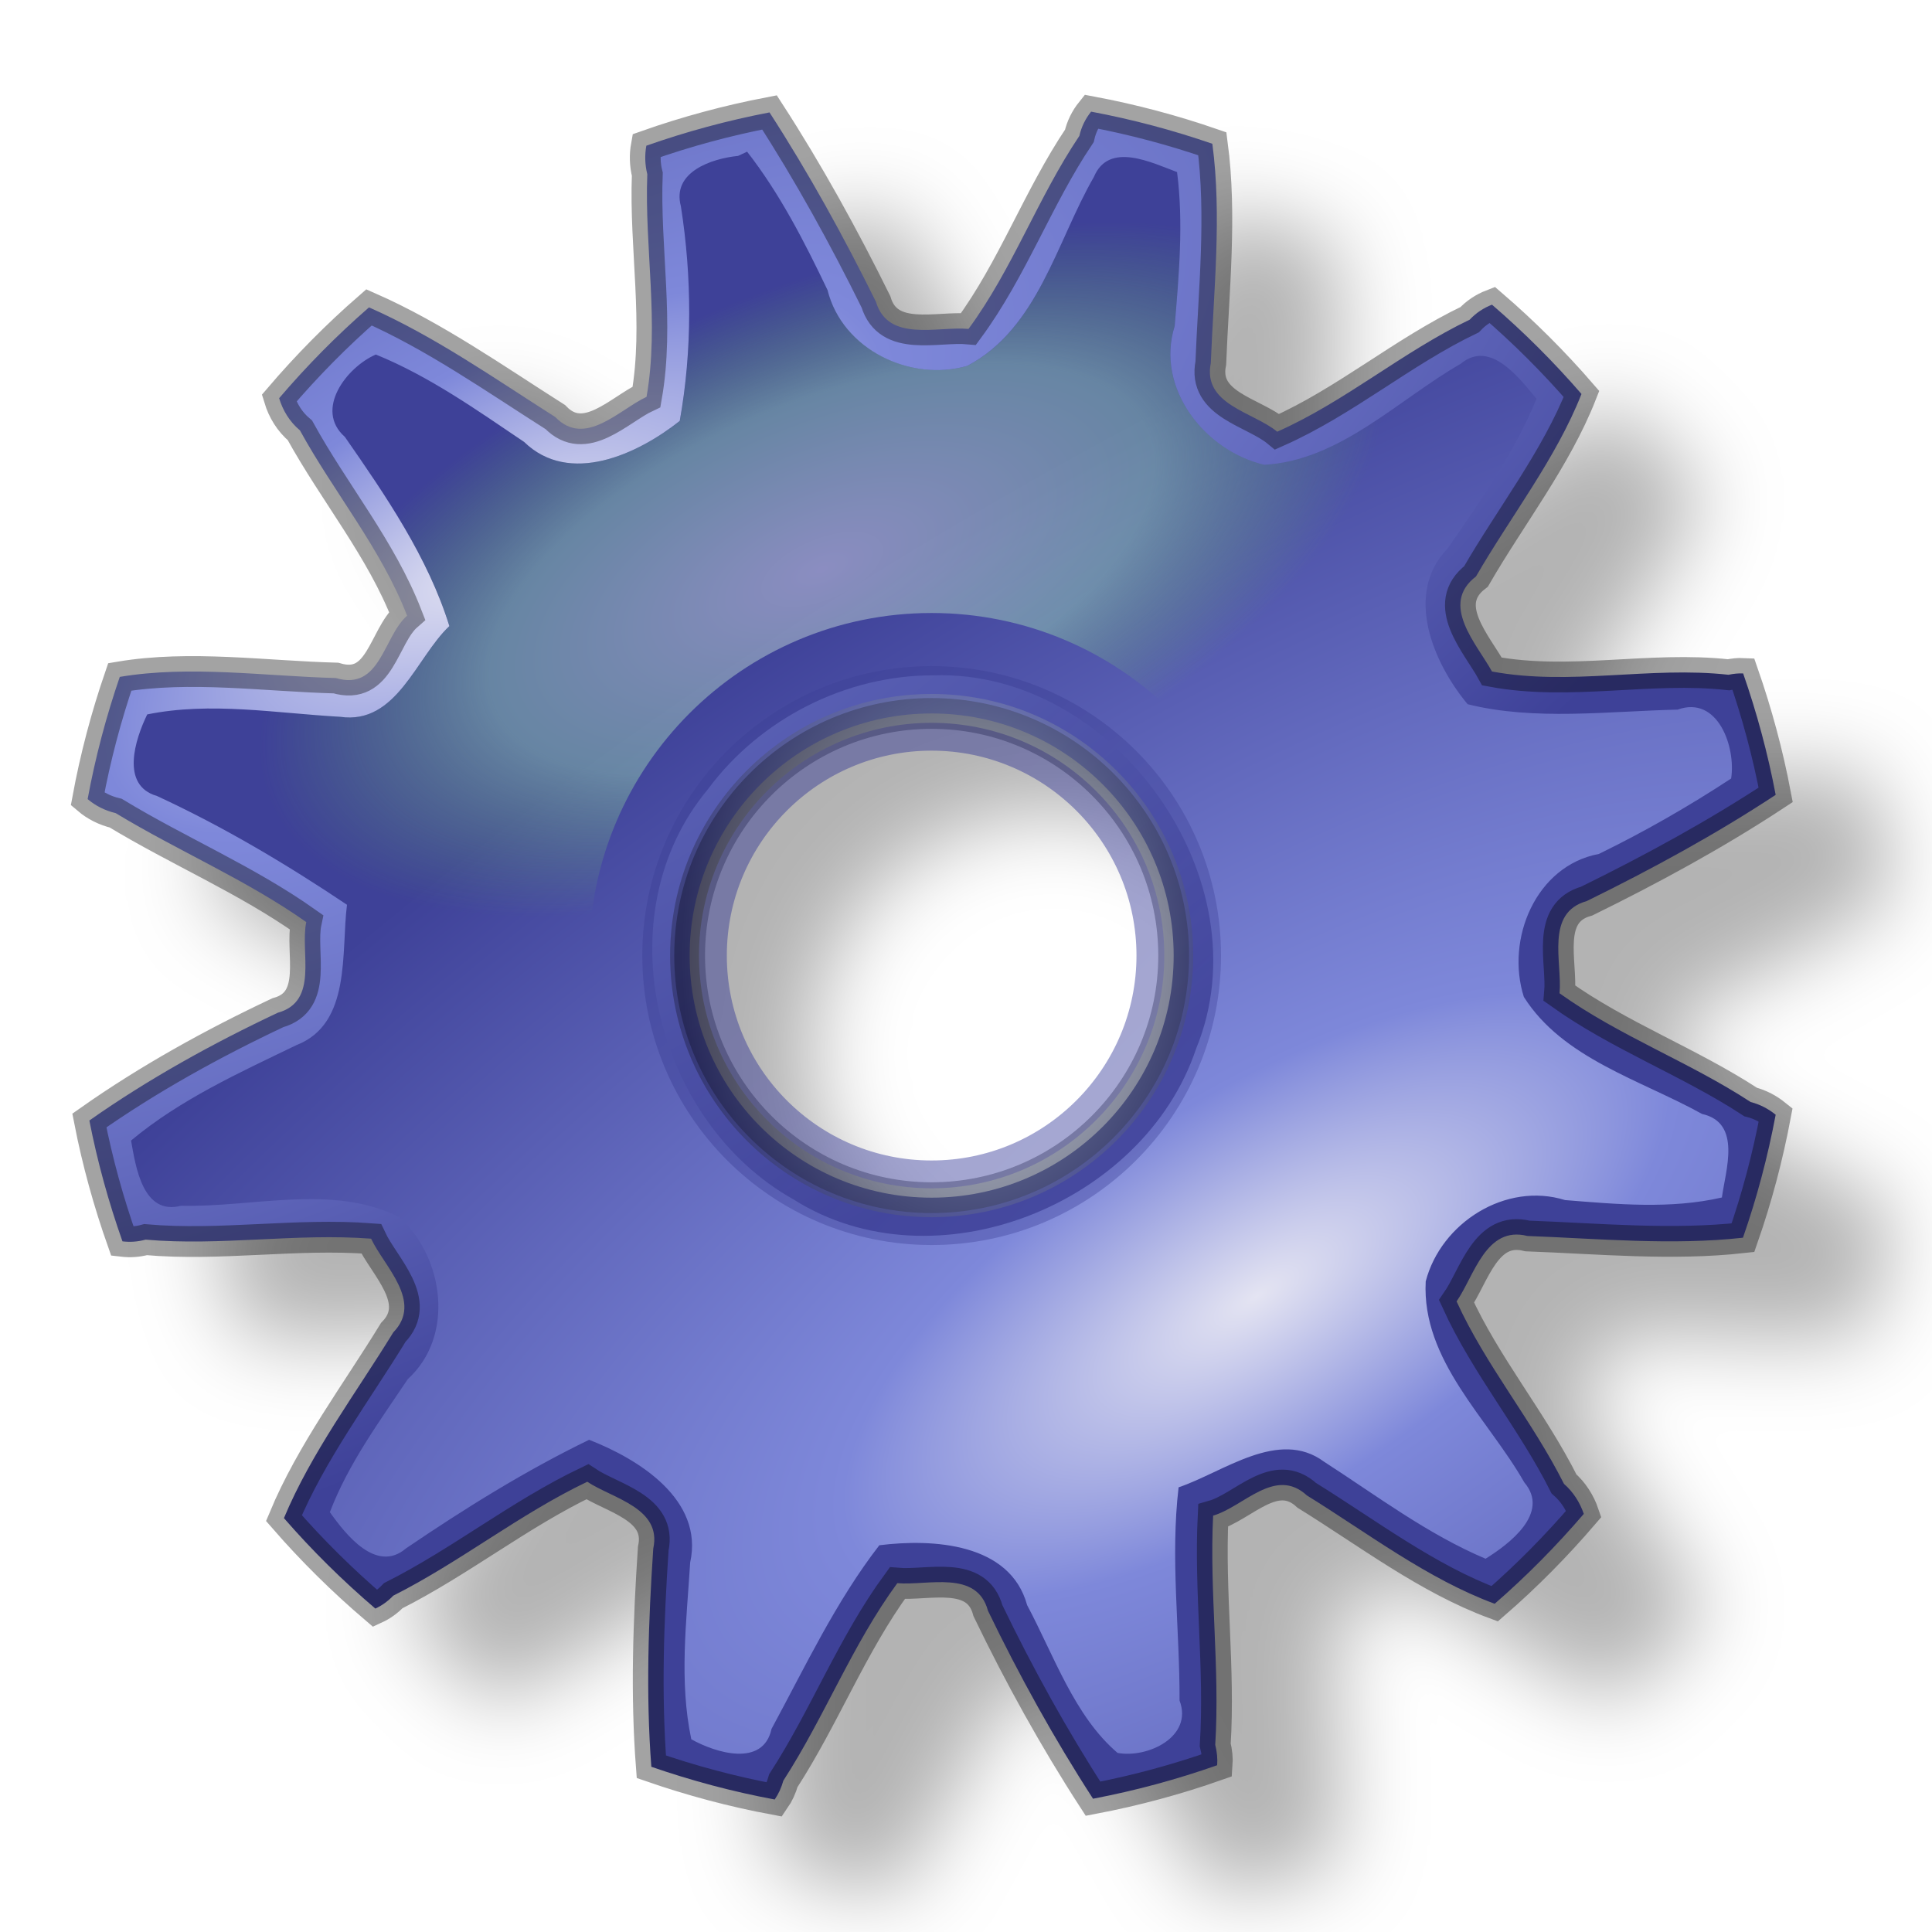
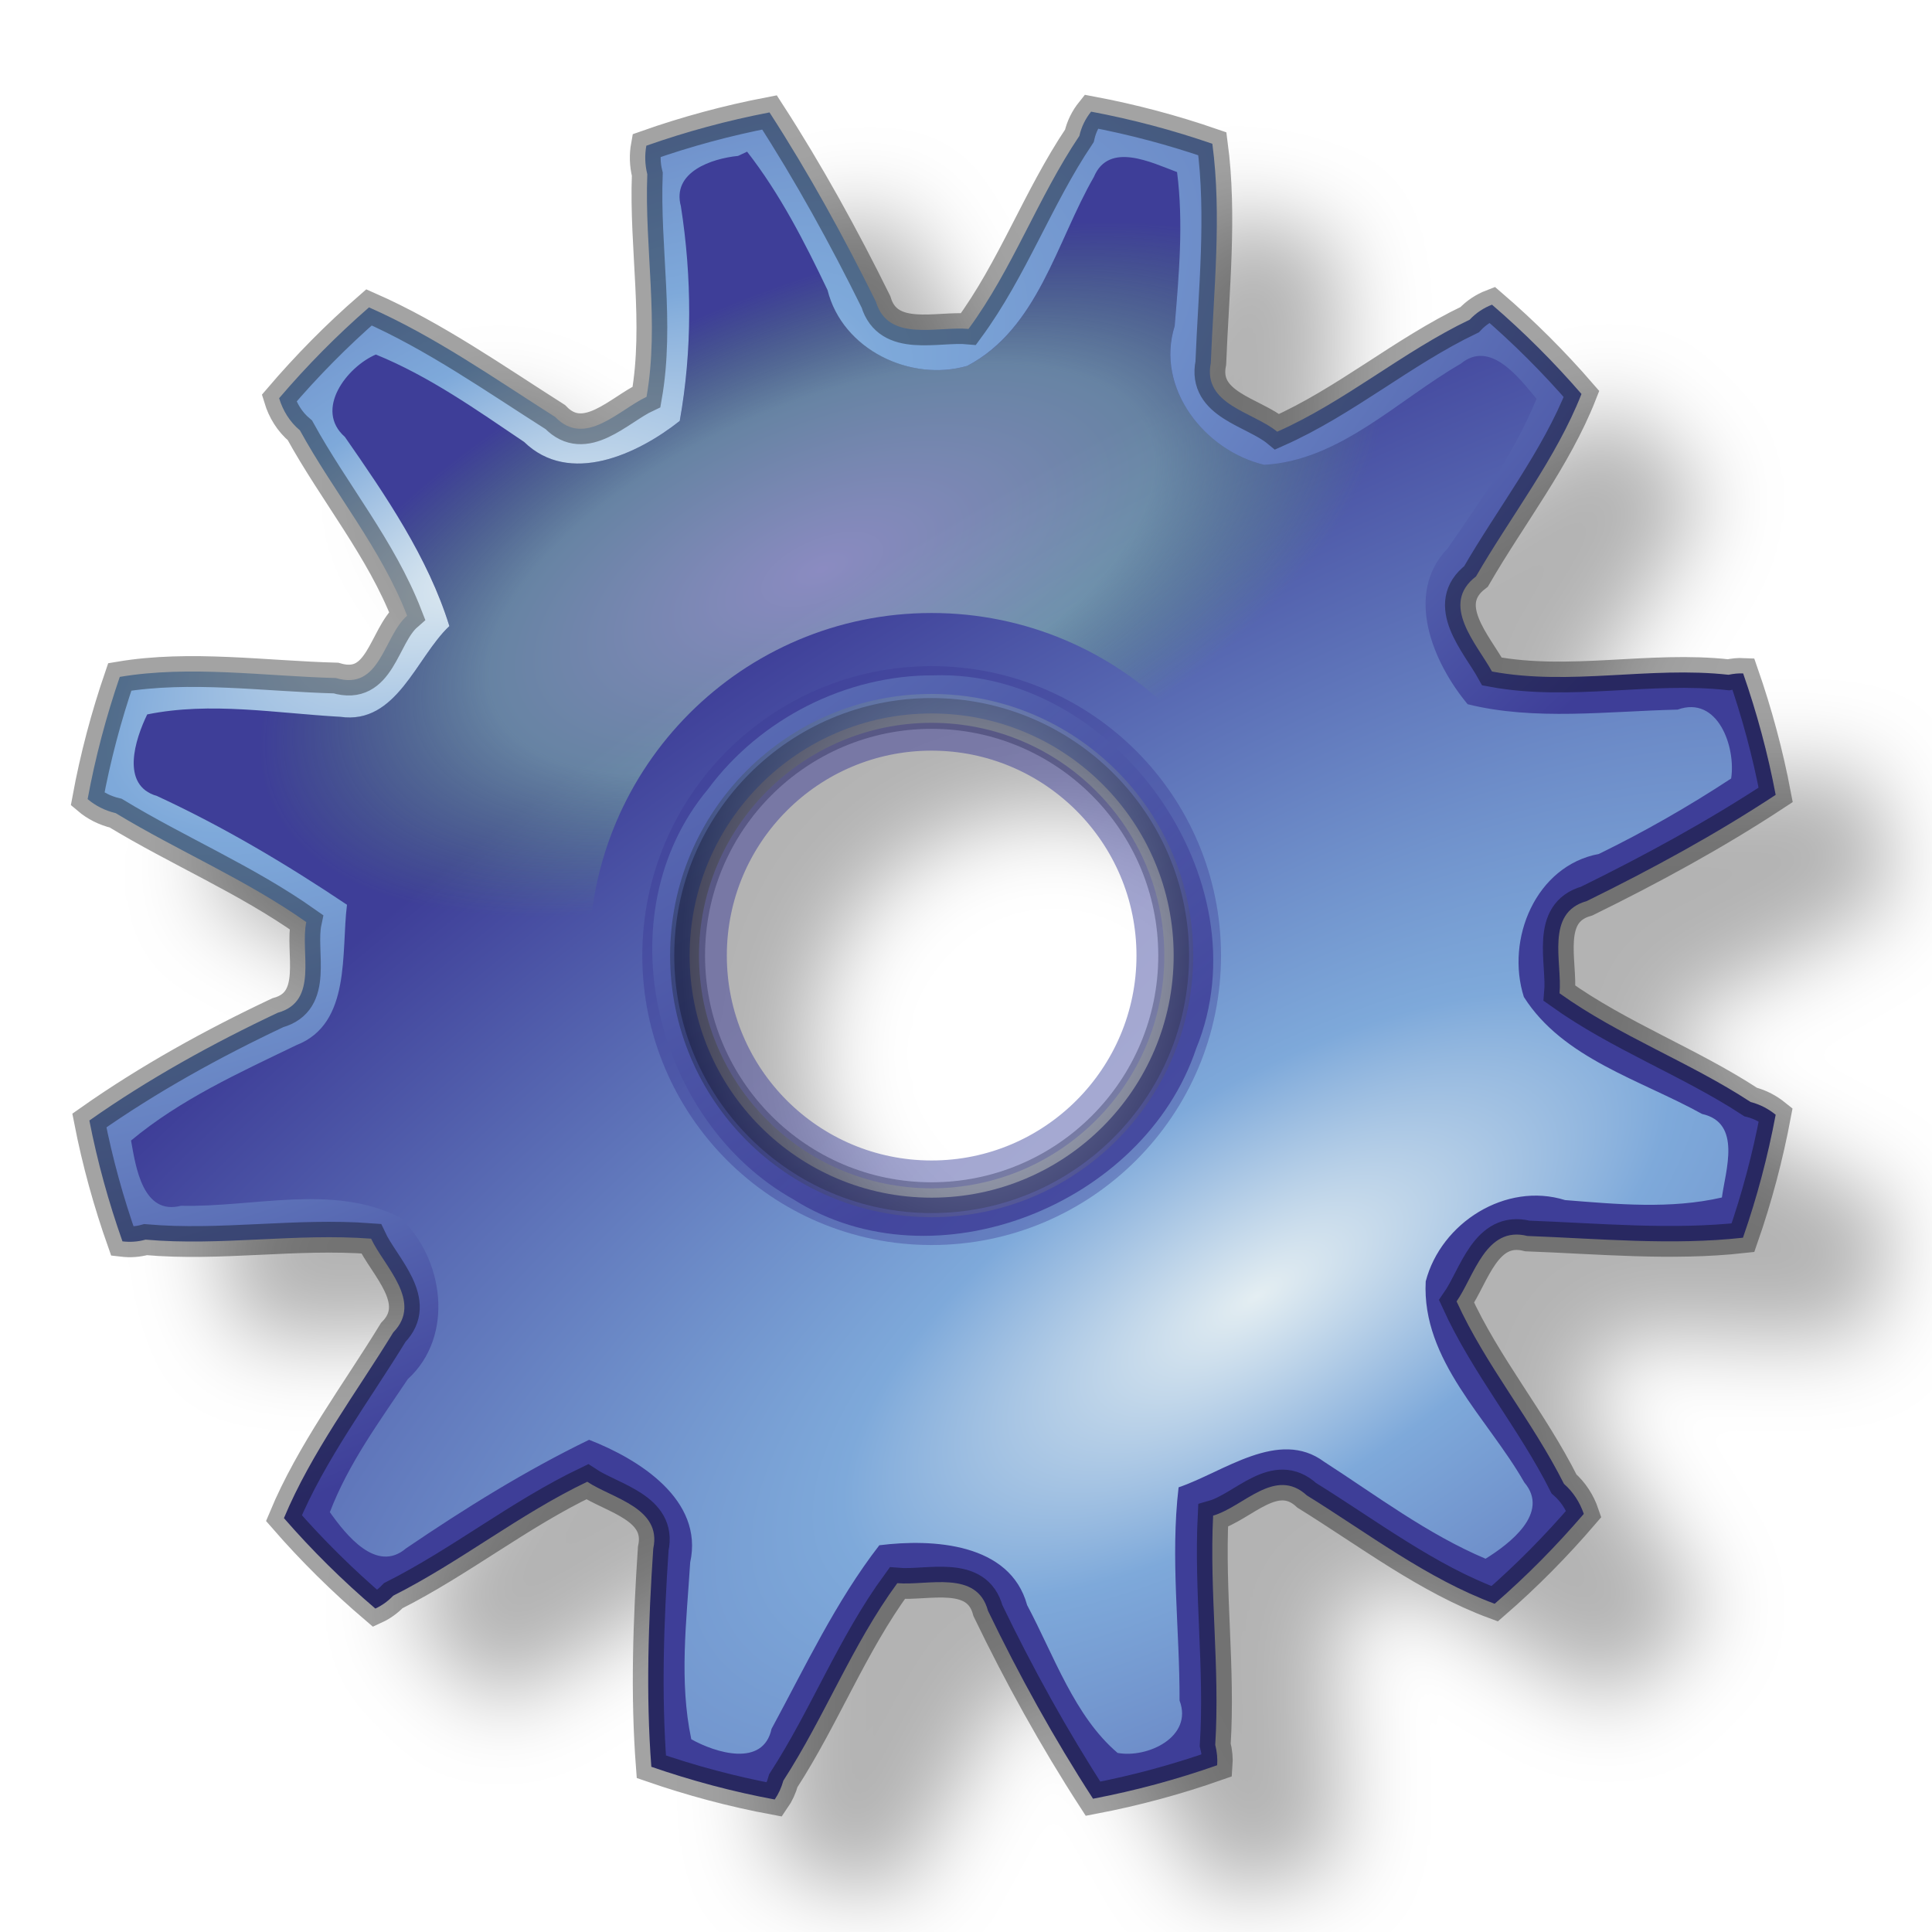
<svg xmlns="http://www.w3.org/2000/svg" xmlns:xlink="http://www.w3.org/1999/xlink" width="320" height="320" id="svg2" version="1.0">
  <defs id="defs4">
    <linearGradient id="linearGradient3269">
      <stop id="stop3271" offset="0" style="stop-color:#ffffff;stop-opacity:1;" />
      <stop style="stop-color:#8793b4;stop-opacity:1;" offset="0.501" id="stop3273" />
      <stop id="stop3275" offset="1" style="stop-color:#161640;stop-opacity:1;" />
    </linearGradient>
    <radialGradient xlink:href="#linearGradient3269" id="radialGradient3325" gradientUnits="userSpaceOnUse" gradientTransform="matrix(0.6083335,0.4750004,-0.6154347,0.7881878,90.49009,29.91169)" cx="2.02" cy="145.749" fx="2.02" fy="145.749" r="15.152" />
    <linearGradient id="linearGradient3272">
      <stop id="stop3274" offset="0" style="stop-color:#ffffff;stop-opacity:1;" />
      <stop style="stop-color:#a5ecb5;stop-opacity:1;" offset="0.588" id="stop3276" />
      <stop id="stop3278" offset="1" style="stop-color:#6ad440;stop-opacity:0;" />
    </linearGradient>
    <linearGradient id="linearGradient3166">
-       <stop style="stop-color:#e4e4f2;stop-opacity:1;" offset="0" id="stop3168" />
-       <stop id="stop3174" offset="0.241" style="stop-color:#7e88da;stop-opacity:1;" />
-       <stop style="stop-color:#3e4198;stop-opacity:1;" offset="1" id="stop3170" />
+       <stop style="stop-color:#e4eef2;stop-opacity:1;" offset="0" id="stop3168" />
+       <stop id="stop3174" offset="0.241" style="stop-color:#7ea9da;stop-opacity:1;" />
+       <stop style="stop-color:#3e3e98;stop-opacity:1;" offset="1" id="stop3170" />
    </linearGradient>
    <radialGradient xlink:href="#linearGradient3166" id="radialGradient3314" gradientUnits="userSpaceOnUse" gradientTransform="matrix(0.4455139,0.7522594,-1.806145,1.069661,1223.428,-184.1994)" cx="-140.234" cy="514.152" fx="-140.234" fy="514.152" r="144.234" />
    <linearGradient xlink:href="#linearGradient3166" id="linearGradient3325" gradientUnits="userSpaceOnUse" gradientTransform="matrix(0.9219784,0,0,0.9219784,210.7584,217.9066)" x1="347.916" y1="361.246" x2="90.734" y2="104.285" />
    <radialGradient xlink:href="#linearGradient3269" id="radialGradient3335" cx="317.808" cy="340.943" fx="317.808" fy="340.943" r="46.986" gradientTransform="matrix(1.029859,2.6342428e-7,-3.6182792e-7,1.408518,-15.43476,-154.4836)" gradientUnits="userSpaceOnUse" />
    <filter id="filter3343">
      <feGaussianBlur stdDeviation="6.852" id="feGaussianBlur3345" />
    </filter>
    <radialGradient xlink:href="#linearGradient3166" id="radialGradient3384" gradientUnits="userSpaceOnUse" gradientTransform="matrix(0.5069956,0.792841,-1.904075,1.217593,1246,-292.1612)" cx="95.71" cy="491.526" fx="95.71" fy="491.526" r="144.234" />
    <radialGradient xlink:href="#linearGradient3272" id="radialGradient3196" gradientUnits="userSpaceOnUse" gradientTransform="matrix(0.6589336,-0.2771669,0.1297573,0.3084838,218.0515,260.8998)" cx="87.994" cy="81.913" fx="87.994" fy="81.913" r="138.844" />
  </defs>
  <g id="layer2">
    <path transform="matrix(1.020061,0,0,1.020061,-156.8049,-174.1402)" style="opacity:0.3;fill:#000000;fill-opacity:1;stroke:none;stroke-width:5;stroke-linecap:round;stroke-linejoin:miter;stroke-miterlimit:4;stroke-dasharray:none;stroke-opacity:0.363;filter:url(#filter3343)" d="M 350.689,204.723 C 349.802,205.83 349.129,207.137 348.783,208.661 C 342.042,218.687 337.957,230.251 330.783,240.004 C 325.765,239.539 317.742,242.24 315.752,235.598 C 310.594,225.153 304.815,214.648 298.47,204.848 C 291.615,206.163 284.93,207.974 278.47,210.254 C 278.204,211.729 278.226,213.286 278.627,214.879 C 278.165,226.919 280.607,239.084 278.502,251.036 C 274.056,253.111 268.507,259.318 263.689,254.317 C 253.936,248.125 244.075,241.179 233.439,236.504 C 228.216,241.047 223.342,245.991 218.845,251.254 C 219.448,253.236 220.534,255.06 222.22,256.473 C 227.819,266.657 235.4,275.679 239.627,286.567 C 235.742,289.966 235.316,298.846 228.064,296.692 C 216.562,296.389 204.364,294.588 192.97,296.504 C 190.77,302.92 189.003,309.549 187.752,316.348 C 189.024,317.429 190.556,318.211 192.314,318.629 C 202.425,324.766 213.486,329.422 223.252,336.317 C 222.219,341.209 225.35,349.185 218.627,351.036 C 208.061,356.017 197.63,361.779 188.033,368.536 C 189.346,375.26 191.165,381.819 193.408,388.161 C 194.611,388.303 195.875,388.239 197.158,387.879 C 209.355,388.953 221.579,386.794 233.783,387.723 C 235.882,392.232 242.278,397.916 237.377,402.942 C 231.395,412.716 224.058,422.456 219.627,433.098 C 224.198,438.356 229.169,443.263 234.47,447.786 C 235.527,447.298 236.502,446.608 237.377,445.692 C 248.287,440.193 257.876,432.448 268.877,427.192 C 272.989,429.918 281.027,431.428 279.595,438.036 C 278.81,449.737 278.379,461.698 279.283,473.473 C 285.757,475.714 292.447,477.512 299.314,478.786 C 299.928,477.899 300.398,476.868 300.72,475.723 C 307.452,465.313 311.892,453.664 319.22,443.661 C 324.158,444.087 332.15,441.443 333.939,448.129 C 338.988,458.601 344.654,468.858 351.002,478.661 C 357.913,477.347 364.647,475.517 371.158,473.223 C 371.24,472.165 371.131,471.049 370.845,469.911 C 371.623,457.504 369.886,445.103 370.502,432.692 C 375.411,431.287 380.56,424.668 385.72,429.411 C 395.552,435.492 405.297,442.969 416.22,447.004 C 421.403,442.504 426.219,437.62 430.689,432.411 C 430.053,430.546 428.978,428.859 427.47,427.536 C 422.312,417.261 414.771,408.324 410.033,397.911 C 412.903,393.791 414.762,385.572 421.533,387.286 C 433.06,387.711 445,388.85 456.533,387.567 C 458.782,381.115 460.558,374.441 461.845,367.598 C 460.687,366.666 459.352,365.934 457.783,365.536 C 447.823,359.019 436.455,354.826 426.752,347.879 C 427.216,342.848 424.382,334.806 431.158,332.911 C 441.624,327.772 452.062,322.104 461.845,315.661 C 460.567,308.904 458.781,302.316 456.564,295.942 C 455.801,295.906 455.005,295.989 454.189,296.161 C 441.419,294.738 428.48,297.999 415.783,295.629 C 413.304,291.136 407.235,284.737 413.189,280.192 C 418.807,270.465 426.206,261.015 430.314,250.567 C 425.828,245.383 420.978,240.54 415.783,236.067 C 414.449,236.582 413.212,237.382 412.158,238.504 C 401.267,243.716 391.956,251.794 380.908,256.692 C 377.021,253.473 368.754,252.318 370.127,245.536 C 370.583,233.88 371.932,221.587 370.377,209.942 C 364.012,207.743 357.433,205.988 350.689,204.723 z M 324.783,302.442 C 346.475,302.442 364.095,320.062 364.095,341.754 C 364.095,363.447 346.475,381.067 324.783,381.067 C 303.09,381.067 285.502,363.447 285.502,341.754 C 285.502,320.062 303.09,302.442 324.783,302.442 z" id="path3337" />
  </g>
  <g id="layer1" transform="translate(-150.5127,-167.4685)">
    <path style="opacity:1;fill:url(#radialGradient3314);fill-opacity:1;stroke:#000000;stroke-width:5.1;stroke-linecap:round;stroke-linejoin:miter;stroke-miterlimit:4;stroke-dasharray:none;stroke-opacity:0.363" d="M 331.234,185.96 C 330.328,187.089 329.642,188.422 329.289,189.977 C 322.413,200.205 318.246,212.001 310.928,221.949 C 305.809,221.474 297.626,224.23 295.595,217.455 C 290.334,206.8 284.439,196.084 277.967,186.088 C 270.974,187.429 264.155,189.277 257.566,191.603 C 257.295,193.107 257.317,194.695 257.725,196.32 C 257.254,208.601 259.745,221.011 257.598,233.202 C 253.063,235.319 247.403,241.65 242.488,236.549 C 232.54,230.233 222.481,223.148 211.631,218.379 C 206.304,223.013 201.332,228.056 196.745,233.425 C 197.359,235.447 198.468,237.307 200.188,238.749 C 205.899,249.137 213.632,258.34 217.943,269.446 C 213.981,272.913 213.546,281.971 206.149,279.774 C 194.416,279.466 181.973,277.628 170.351,279.583 C 168.106,286.127 166.304,292.889 165.027,299.825 C 166.326,300.927 167.888,301.725 169.681,302.152 C 179.996,308.412 191.278,313.161 201.24,320.194 C 200.186,325.185 203.38,333.321 196.522,335.208 C 185.745,340.29 175.104,346.167 165.314,353.059 C 166.653,359.919 168.509,366.609 170.797,373.078 C 172.025,373.223 173.314,373.158 174.622,372.791 C 187.064,373.886 199.533,371.684 211.982,372.632 C 214.123,377.231 220.648,383.029 215.648,388.156 C 209.546,398.126 202.062,408.061 197.542,418.917 C 202.205,424.28 207.276,429.286 212.683,433.899 C 213.761,433.402 214.755,432.698 215.648,431.763 C 226.777,426.154 236.558,418.254 247.78,412.892 C 251.975,415.673 260.174,417.213 258.714,423.953 C 257.912,435.89 257.473,448.091 258.395,460.102 C 264.999,462.388 271.823,464.222 278.828,465.521 C 279.454,464.616 279.933,463.565 280.262,462.397 C 287.129,451.779 291.658,439.895 299.134,429.691 C 304.17,430.126 312.323,427.429 314.148,434.25 C 319.298,444.932 325.077,455.394 331.552,465.393 C 338.602,464.054 345.472,462.187 352.113,459.847 C 352.197,458.768 352.086,457.629 351.794,456.468 C 352.588,443.813 350.815,431.162 351.444,418.502 C 356.452,417.07 361.704,410.318 366.968,415.155 C 376.996,421.359 386.937,428.986 398.079,433.102 C 403.366,428.512 408.279,423.529 412.838,418.216 C 412.19,416.314 411.093,414.593 409.555,413.243 C 404.294,402.762 396.601,393.645 391.768,383.023 C 394.695,378.821 396.592,370.437 403.499,372.185 C 415.257,372.62 427.436,373.781 439.201,372.472 C 441.495,365.891 443.307,359.083 444.62,352.103 C 443.438,351.152 442.076,350.405 440.476,349.999 C 430.316,343.351 418.72,339.075 408.822,331.988 C 409.295,326.857 406.405,318.653 413.317,316.719 C 423.993,311.478 434.64,305.696 444.62,299.123 C 443.315,292.231 441.494,285.511 439.233,279.009 C 438.454,278.972 437.642,279.057 436.81,279.232 C 423.784,277.781 410.586,281.108 397.633,278.69 C 395.104,274.107 388.913,267.579 394.987,262.943 C 400.718,253.021 408.265,243.382 412.456,232.724 C 407.88,227.436 402.933,222.496 397.633,217.933 C 396.272,218.458 395.011,219.274 393.935,220.419 C 382.826,225.735 373.329,233.976 362.059,238.972 C 358.094,235.688 349.661,234.51 351.061,227.592 C 351.527,215.703 352.903,203.163 351.316,191.284 C 344.824,189.041 338.113,187.25 331.234,185.96 z M 304.808,285.639 C 326.935,285.639 344.909,303.613 344.909,325.741 C 344.909,347.868 326.935,365.842 304.808,365.842 C 282.68,365.842 264.738,347.868 264.738,325.741 C 264.738,303.613 282.68,285.639 304.808,285.639 z" id="path2430" />
    <path style="opacity:1;fill:url(#radialGradient3384);fill-opacity:1.0;stroke:none;stroke-width:5;stroke-linecap:round;stroke-linejoin:miter;stroke-miterlimit:4;stroke-dasharray:none;stroke-opacity:0.363" d="M 272.758,193.292 C 268.43,193.72 261.746,195.938 263.291,201.644 C 265.121,213.355 265.187,225.532 263.1,237.187 C 256.123,242.722 244.819,247.959 237.325,240.667 C 229.422,235.339 221.608,229.791 212.766,226.189 C 207.949,228.253 202.524,235.33 207.634,239.833 C 214.387,249.558 221.407,259.78 224.943,271.168 C 219.439,276.35 216.23,287.543 206.87,286.194 C 196.243,285.599 185.407,283.662 174.896,285.799 C 172.922,289.861 170.384,297.55 176.522,299.315 C 187.475,304.377 197.945,310.594 207.984,317.325 C 206.992,325.192 208.729,337.018 199.633,340.564 C 190.099,345.168 180.403,349.559 172.219,356.375 C 172.995,360.758 174.168,368.822 180.507,367.181 C 192.462,367.469 205.644,363.505 216.719,369.093 C 224.085,375.868 225.82,388.82 218.063,395.888 C 213.301,403.005 208.227,409.878 205.147,417.929 C 207.778,421.643 212.864,428.123 217.771,423.922 C 227.505,417.313 237.503,411.078 248.086,405.943 C 256.325,409.148 267.112,415.88 264.829,426.247 C 264.226,435.981 262.969,445.905 265.012,455.544 C 268.992,457.778 276.913,460.254 278.305,453.822 C 283.891,443.51 288.938,432.74 296.156,423.412 C 305.039,422.296 317.822,423.041 320.634,433.32 C 325.08,441.662 328.473,451.725 335.62,457.807 C 340.579,458.726 348.169,455.146 345.884,449.136 C 345.922,437.366 344.341,425.56 345.725,413.817 C 353.164,411.301 362.292,404 369.824,409.577 C 378.589,415.234 386.929,421.56 396.568,425.643 C 400.46,423.228 407.318,418.083 402.976,412.988 C 396.968,402.431 385.973,392.812 386.655,379.708 C 389.187,369.965 399.963,363.187 409.73,366.239 C 418.362,366.928 427.192,367.77 435.713,365.81 C 436.309,361.329 439.047,353.444 432.43,351.976 C 422.24,346.325 409.379,342.81 402.912,332.594 C 399.86,323.013 404.9,310.862 415.336,308.908 C 422.859,305.239 430.205,301.036 437.243,296.414 C 438.053,291.218 435.052,282.599 428.381,285.002 C 416.878,285.266 404.688,286.873 393.604,284.11 C 387.853,277.226 383.036,265.76 390.292,258.309 C 395.763,250.373 401.321,242.448 405.016,233.521 C 402.156,230.113 397.359,223.643 392.456,227.719 C 382.001,233.741 372.395,243.764 359.91,244.455 C 350.012,242.11 341.853,231.73 345.075,221.475 C 345.775,213.005 346.562,204.442 345.47,195.97 C 341.315,194.437 334.18,190.833 331.699,196.767 C 325.492,207.533 322.438,221.899 310.724,228.07 C 301.285,230.784 290.029,225.362 287.579,215.518 C 283.744,207.49 279.706,199.586 274.257,192.591 L 273.333,193.023 L 272.758,193.292 z M 305.145,279.328 C 335.125,278.344 360.081,313.301 348.625,341.169 C 339.983,367.001 305.3,380.905 281.939,366.129 C 258.936,353.248 250.386,318.993 267.786,298.167 C 276.424,286.499 290.681,279.277 305.145,279.328 z" id="path3347" />
    <path style="opacity:0.4;fill:url(#radialGradient3196);fill-opacity:1;stroke:none;stroke-width:5;stroke-linecap:round;stroke-linejoin:miter;stroke-miterlimit:4;stroke-dasharray:none;stroke-opacity:0.363" d="M 274.27,192.591 L 273.345,193.037 L 272.771,193.292 C 268.443,193.72 261.759,195.937 263.304,201.644 C 265.134,213.355 265.2,225.532 263.113,237.187 C 256.136,242.722 244.819,247.953 237.324,240.661 C 229.422,235.333 221.621,229.791 212.779,226.189 C 207.962,228.253 202.537,235.33 207.647,239.832 C 214.4,249.558 221.42,259.78 224.956,271.167 C 219.452,276.35 216.242,287.53 206.882,286.181 C 196.255,285.586 185.42,283.661 174.909,285.799 C 172.935,289.86 170.397,297.55 176.535,299.315 C 187.488,304.377 197.958,310.594 207.997,317.325 L 207.679,321.246 C 220.993,325.243 234.635,328.441 248.354,330.968 C 248.196,329.247 248.099,327.502 248.099,325.741 C 248.099,294.424 273.491,269 304.808,269 C 336.124,269 361.549,294.424 361.549,325.741 C 361.549,326.698 361.532,327.664 361.485,328.61 C 375.537,325.65 389.373,321.707 402.829,316.783 C 404.242,315.445 405.785,314.263 407.388,313.181 C 409.296,311.25 411.662,309.797 414.464,309.101 C 417.57,307.526 420.766,306.082 423.804,304.479 C 424.399,304.165 424.975,303.85 425.557,303.522 C 427.304,302.541 428.985,301.478 430.562,300.303 C 432.893,299.079 435.121,297.705 437.256,296.254 C 437.985,291.044 435,282.622 428.394,285.002 C 416.891,285.266 404.701,286.873 393.617,284.109 C 387.866,277.226 383.045,265.772 390.301,258.321 C 395.772,250.385 401.334,242.448 405.029,233.521 C 402.169,230.113 397.372,223.643 392.469,227.719 C 382.014,233.741 372.408,243.764 359.923,244.454 C 350.025,242.11 341.846,231.727 345.068,221.471 C 345.768,213.002 346.575,204.442 345.483,195.97 C 341.328,194.437 334.193,190.833 331.712,196.767 C 325.505,207.532 322.451,221.899 310.737,228.07 C 301.298,230.783 290.043,225.353 287.594,215.51 C 283.759,207.482 279.719,199.585 274.27,192.591 z" id="path2434" />
    <use x="0" y="0" xlink:href="#path3259" id="use3299" transform="translate(183.2039,-533.5948)" width="320" height="320" />
    <path style="fill:url(#radialGradient3335);fill-opacity:1;stroke:url(#linearGradient3325);stroke-width:4.61;stroke-miterlimit:4;stroke-dasharray:none;opacity:0.5" d="M 304.809,280.103 C 279.618,280.103 259.2,300.55 259.2,325.741 C 259.2,350.931 279.618,371.379 304.809,371.379 C 330,371.379 350.447,350.931 350.447,325.741 C 350.447,300.55 330,280.103 304.809,280.103 z M 304.809,289.495 C 324.809,289.495 341.054,305.74 341.054,325.741 C 341.054,345.741 324.809,361.986 304.809,361.986 C 284.809,361.986 268.593,345.741 268.593,325.741 C 268.593,305.74 284.809,289.495 304.809,289.495 z" id="path3292" />
  </g>
</svg>
